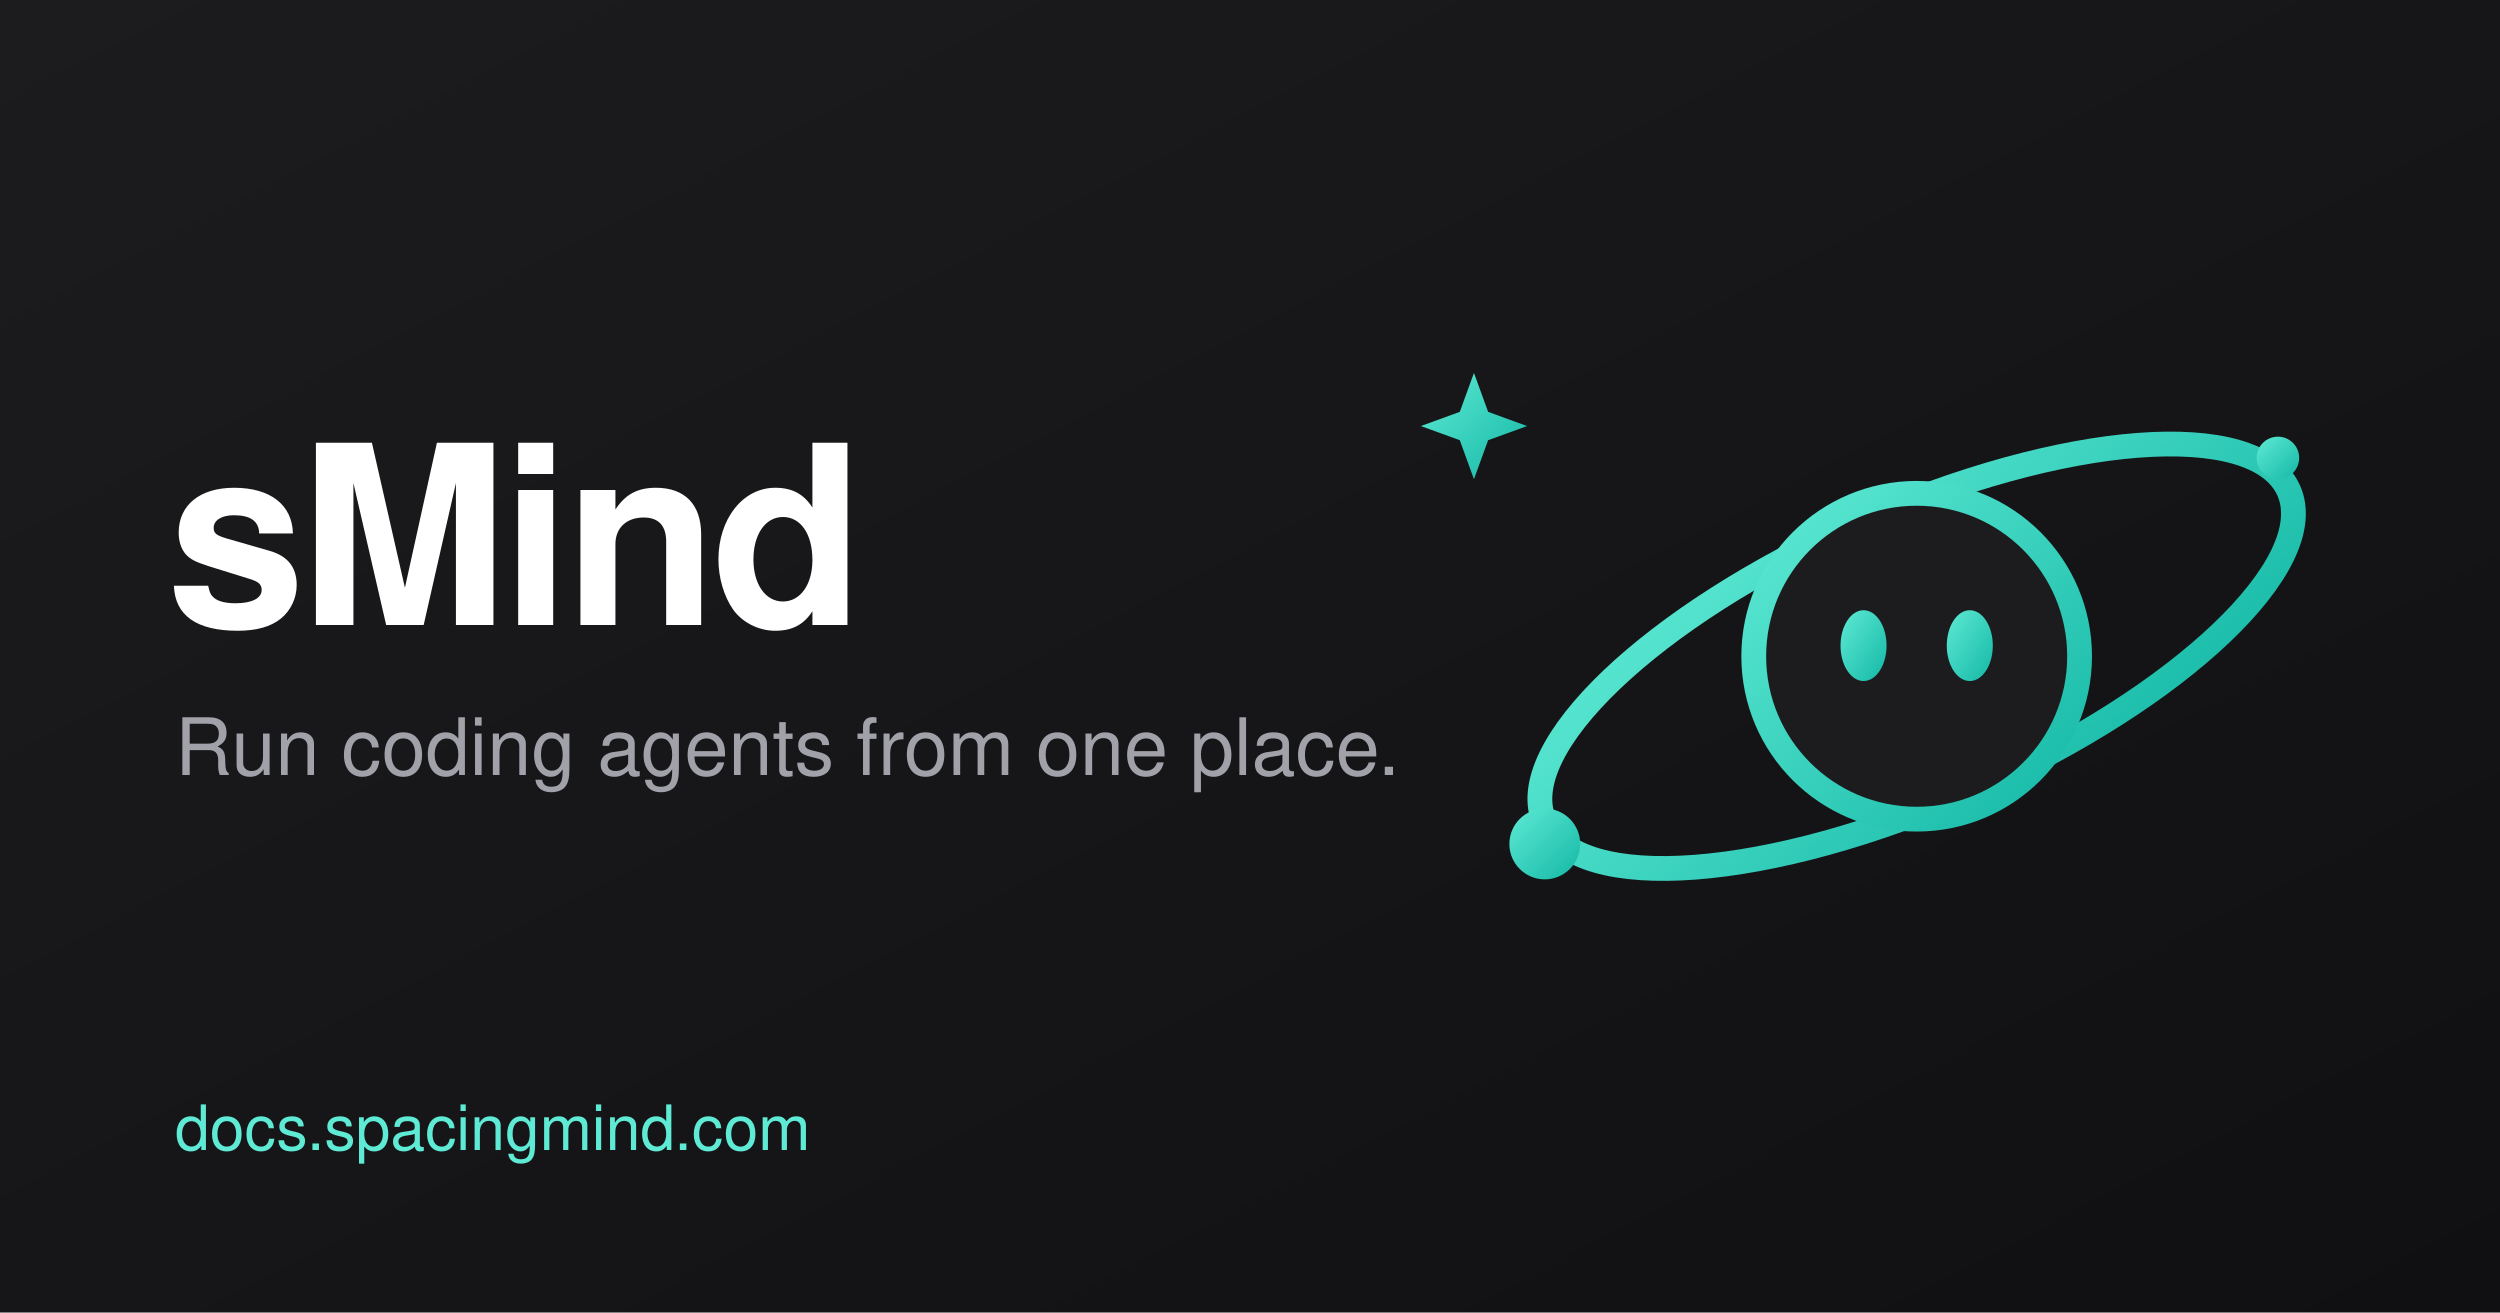
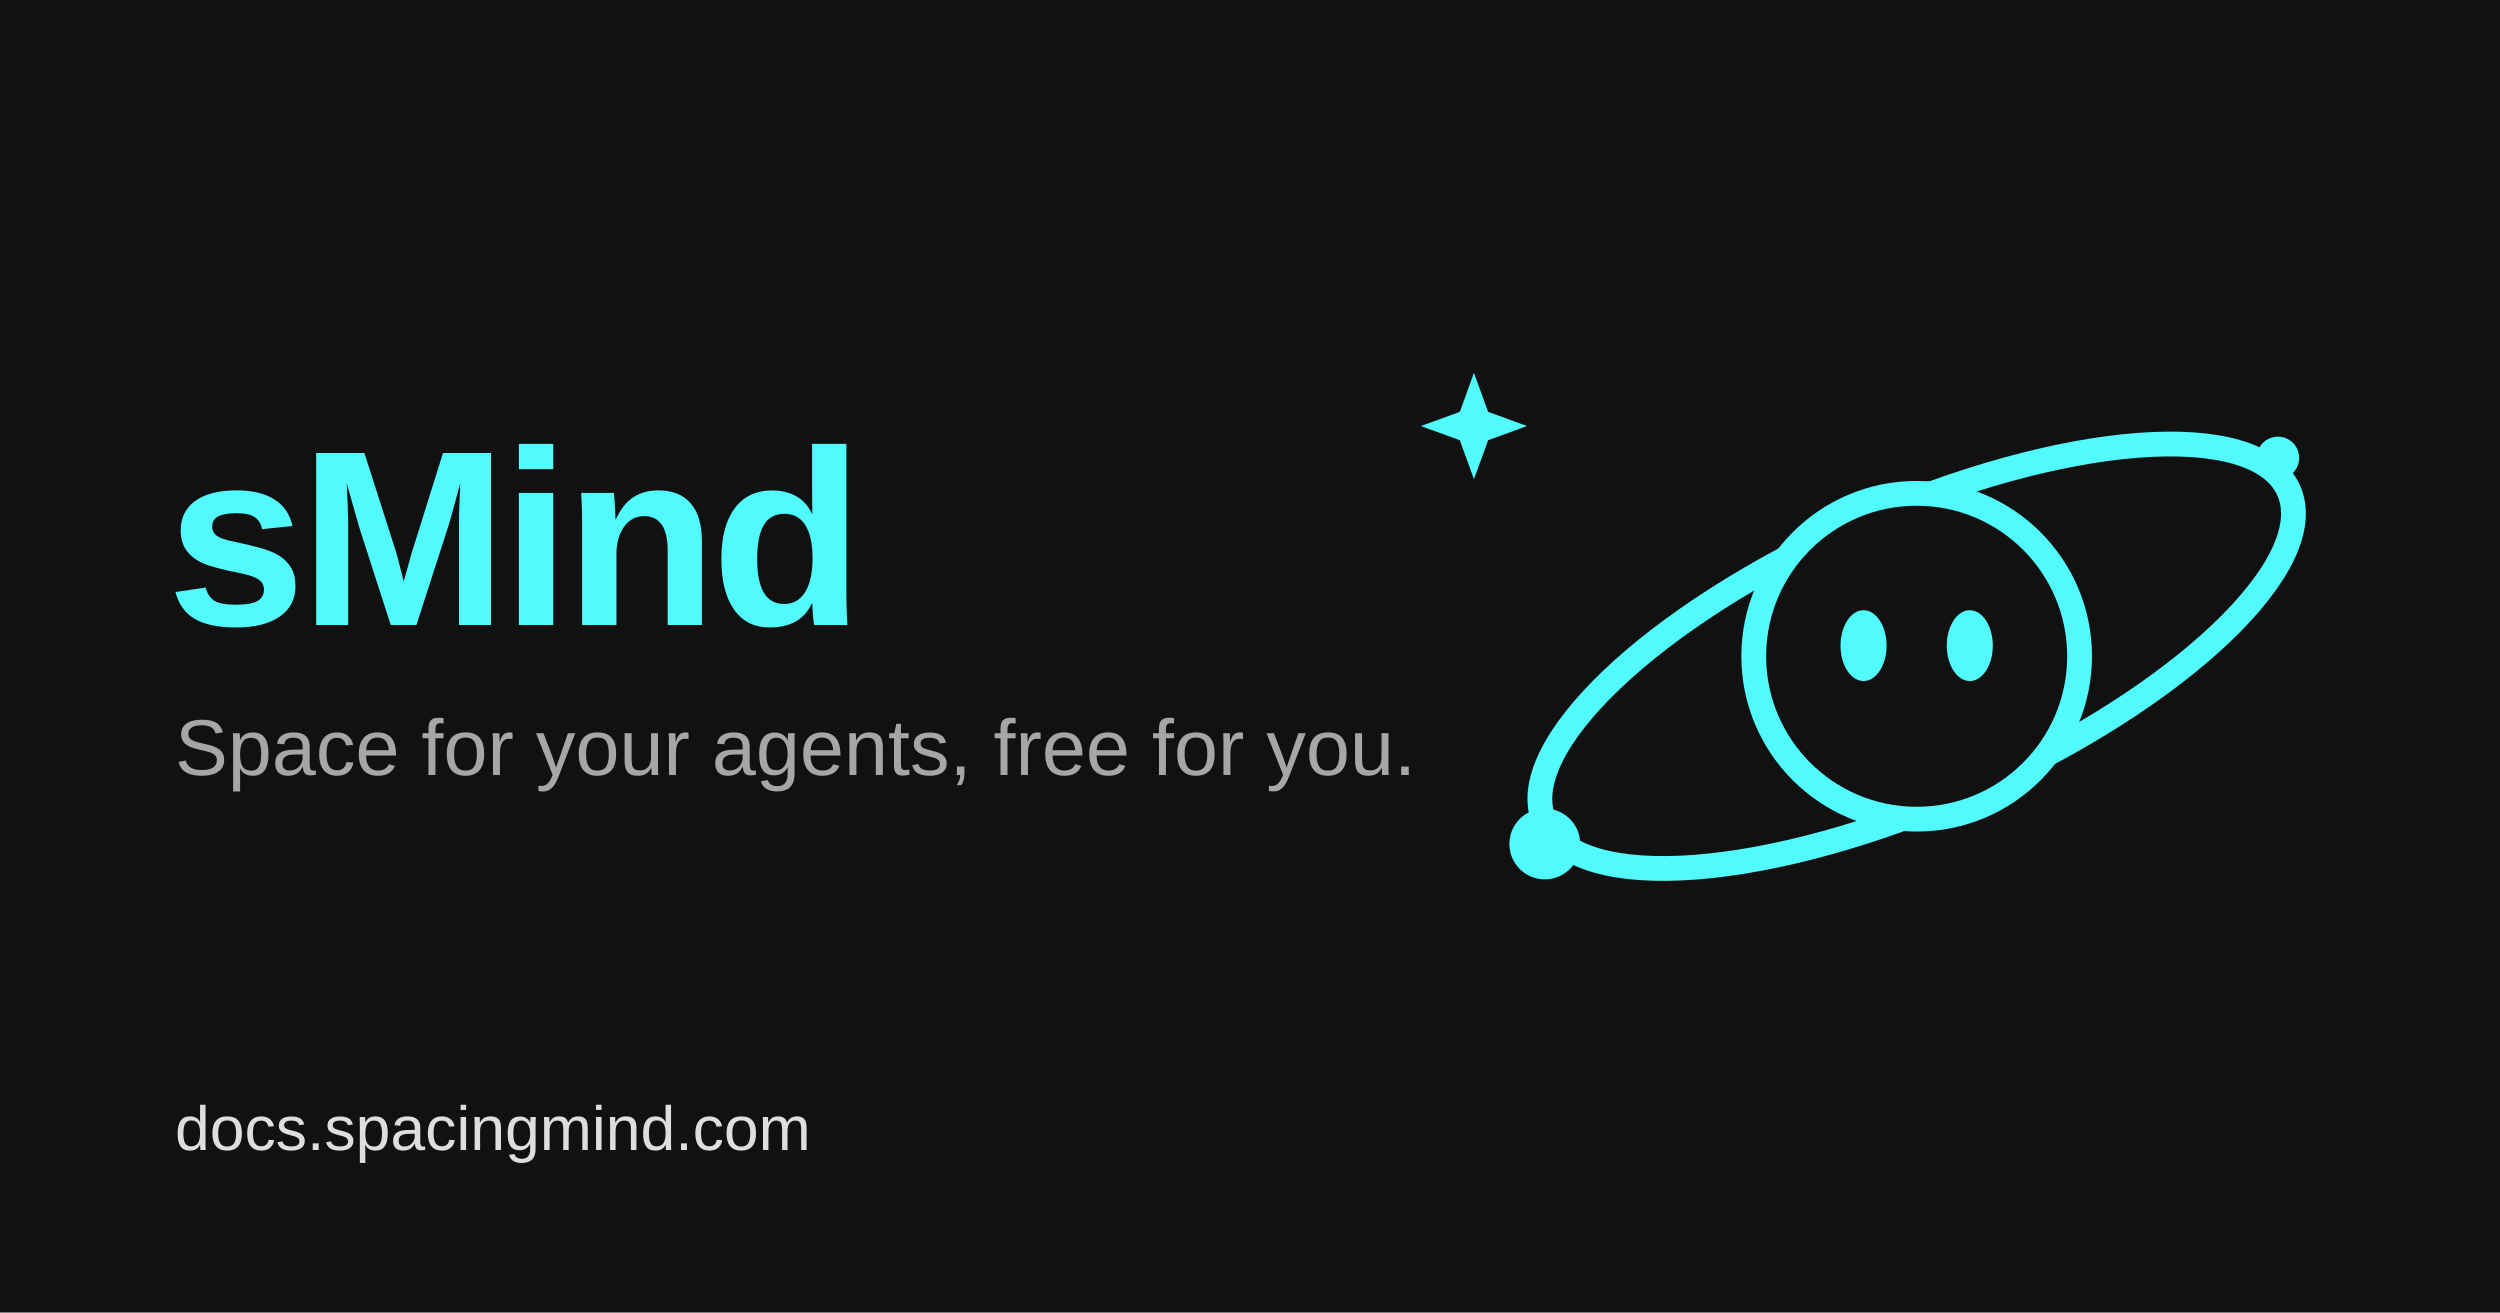
<svg xmlns="http://www.w3.org/2000/svg" width="1200" height="630" viewBox="0 0 1200 630">
  <defs>
    <linearGradient id="bg" x1="0" y1="0" x2="1" y2="1">
-       <stop offset="0" stop-color="#1c1c1e" />
-       <stop offset="1" stop-color="#101012" />
+       <stop offset="0" stop-color="#111111" />
+       <stop offset="1" stop-color="#111111" />
    </linearGradient>
    <linearGradient id="teal" x1="0" y1="0" x2="1" y2="1">
-       <stop offset="0" stop-color="#5eead4" />
-       <stop offset="1" stop-color="#14b8a6" />
+       <stop offset="0" stop-color="#51fbfd" />
+       <stop offset="1" stop-color="#51fbfd" />
    </linearGradient>
  </defs>
  <rect width="1200" height="630" fill="url(#bg)" />
  <g transform="translate(920 315) scale(0.85)" fill="none" stroke="url(#teal)" stroke-linecap="round">
    <ellipse cx="0" cy="0" rx="230" ry="82" stroke-width="14" transform="rotate(-24)" />
-     <circle cx="0" cy="0" r="92" stroke-width="14" fill="#1c1c1e" />
+     <circle cx="0" cy="0" r="92" stroke-width="14" fill="#111111" />
    <ellipse cx="-30" cy="-6" rx="13" ry="20" fill="url(#teal)" stroke="none" />
    <ellipse cx="30" cy="-6" rx="13" ry="20" fill="url(#teal)" stroke="none" />
    <circle cx="-210" cy="106" r="20" fill="url(#teal)" stroke="none" />
    <circle cx="204" cy="-112" r="12" fill="url(#teal)" stroke="none" />
    <path d="M-250 -160 l8 22 l22 8 l-22 8 l-8 22 l-8 -22 l-22 -8 l22 -8 z" fill="url(#teal)" stroke="none" />
  </g>
-   <text x="80" y="300" font-family="Helvetica Neue, Helvetica, Arial, sans-serif" font-size="120" font-weight="700" fill="#ffffff" letter-spacing="-3">sMind</text>
-   <text x="84" y="372" font-family="Helvetica Neue, Helvetica, Arial, sans-serif" font-size="38" fill="#a1a1aa">Run coding agents from one place.</text>
-   <text x="84" y="552" font-family="Helvetica Neue, Helvetica, Arial, sans-serif" font-size="30" fill="#5eead4">docs.spacingmind.com</text>
+   <text x="80" y="300" font-family="Geist Variable, Geist, Helvetica Neue, Arial, sans-serif" font-size="120" font-weight="600" fill="#51fbfd" letter-spacing="-3">sMind</text>
+   <text x="84" y="372" font-family="Geist Variable, Geist, Helvetica Neue, Arial, sans-serif" font-size="38" fill="#a6a6a6">Space for your agents, free for you.</text>
+   <text x="84" y="552" font-family="Geist Variable, Geist, Helvetica Neue, Arial, sans-serif" font-size="30" fill="#dedede">docs.spacingmind.com</text>
</svg>
